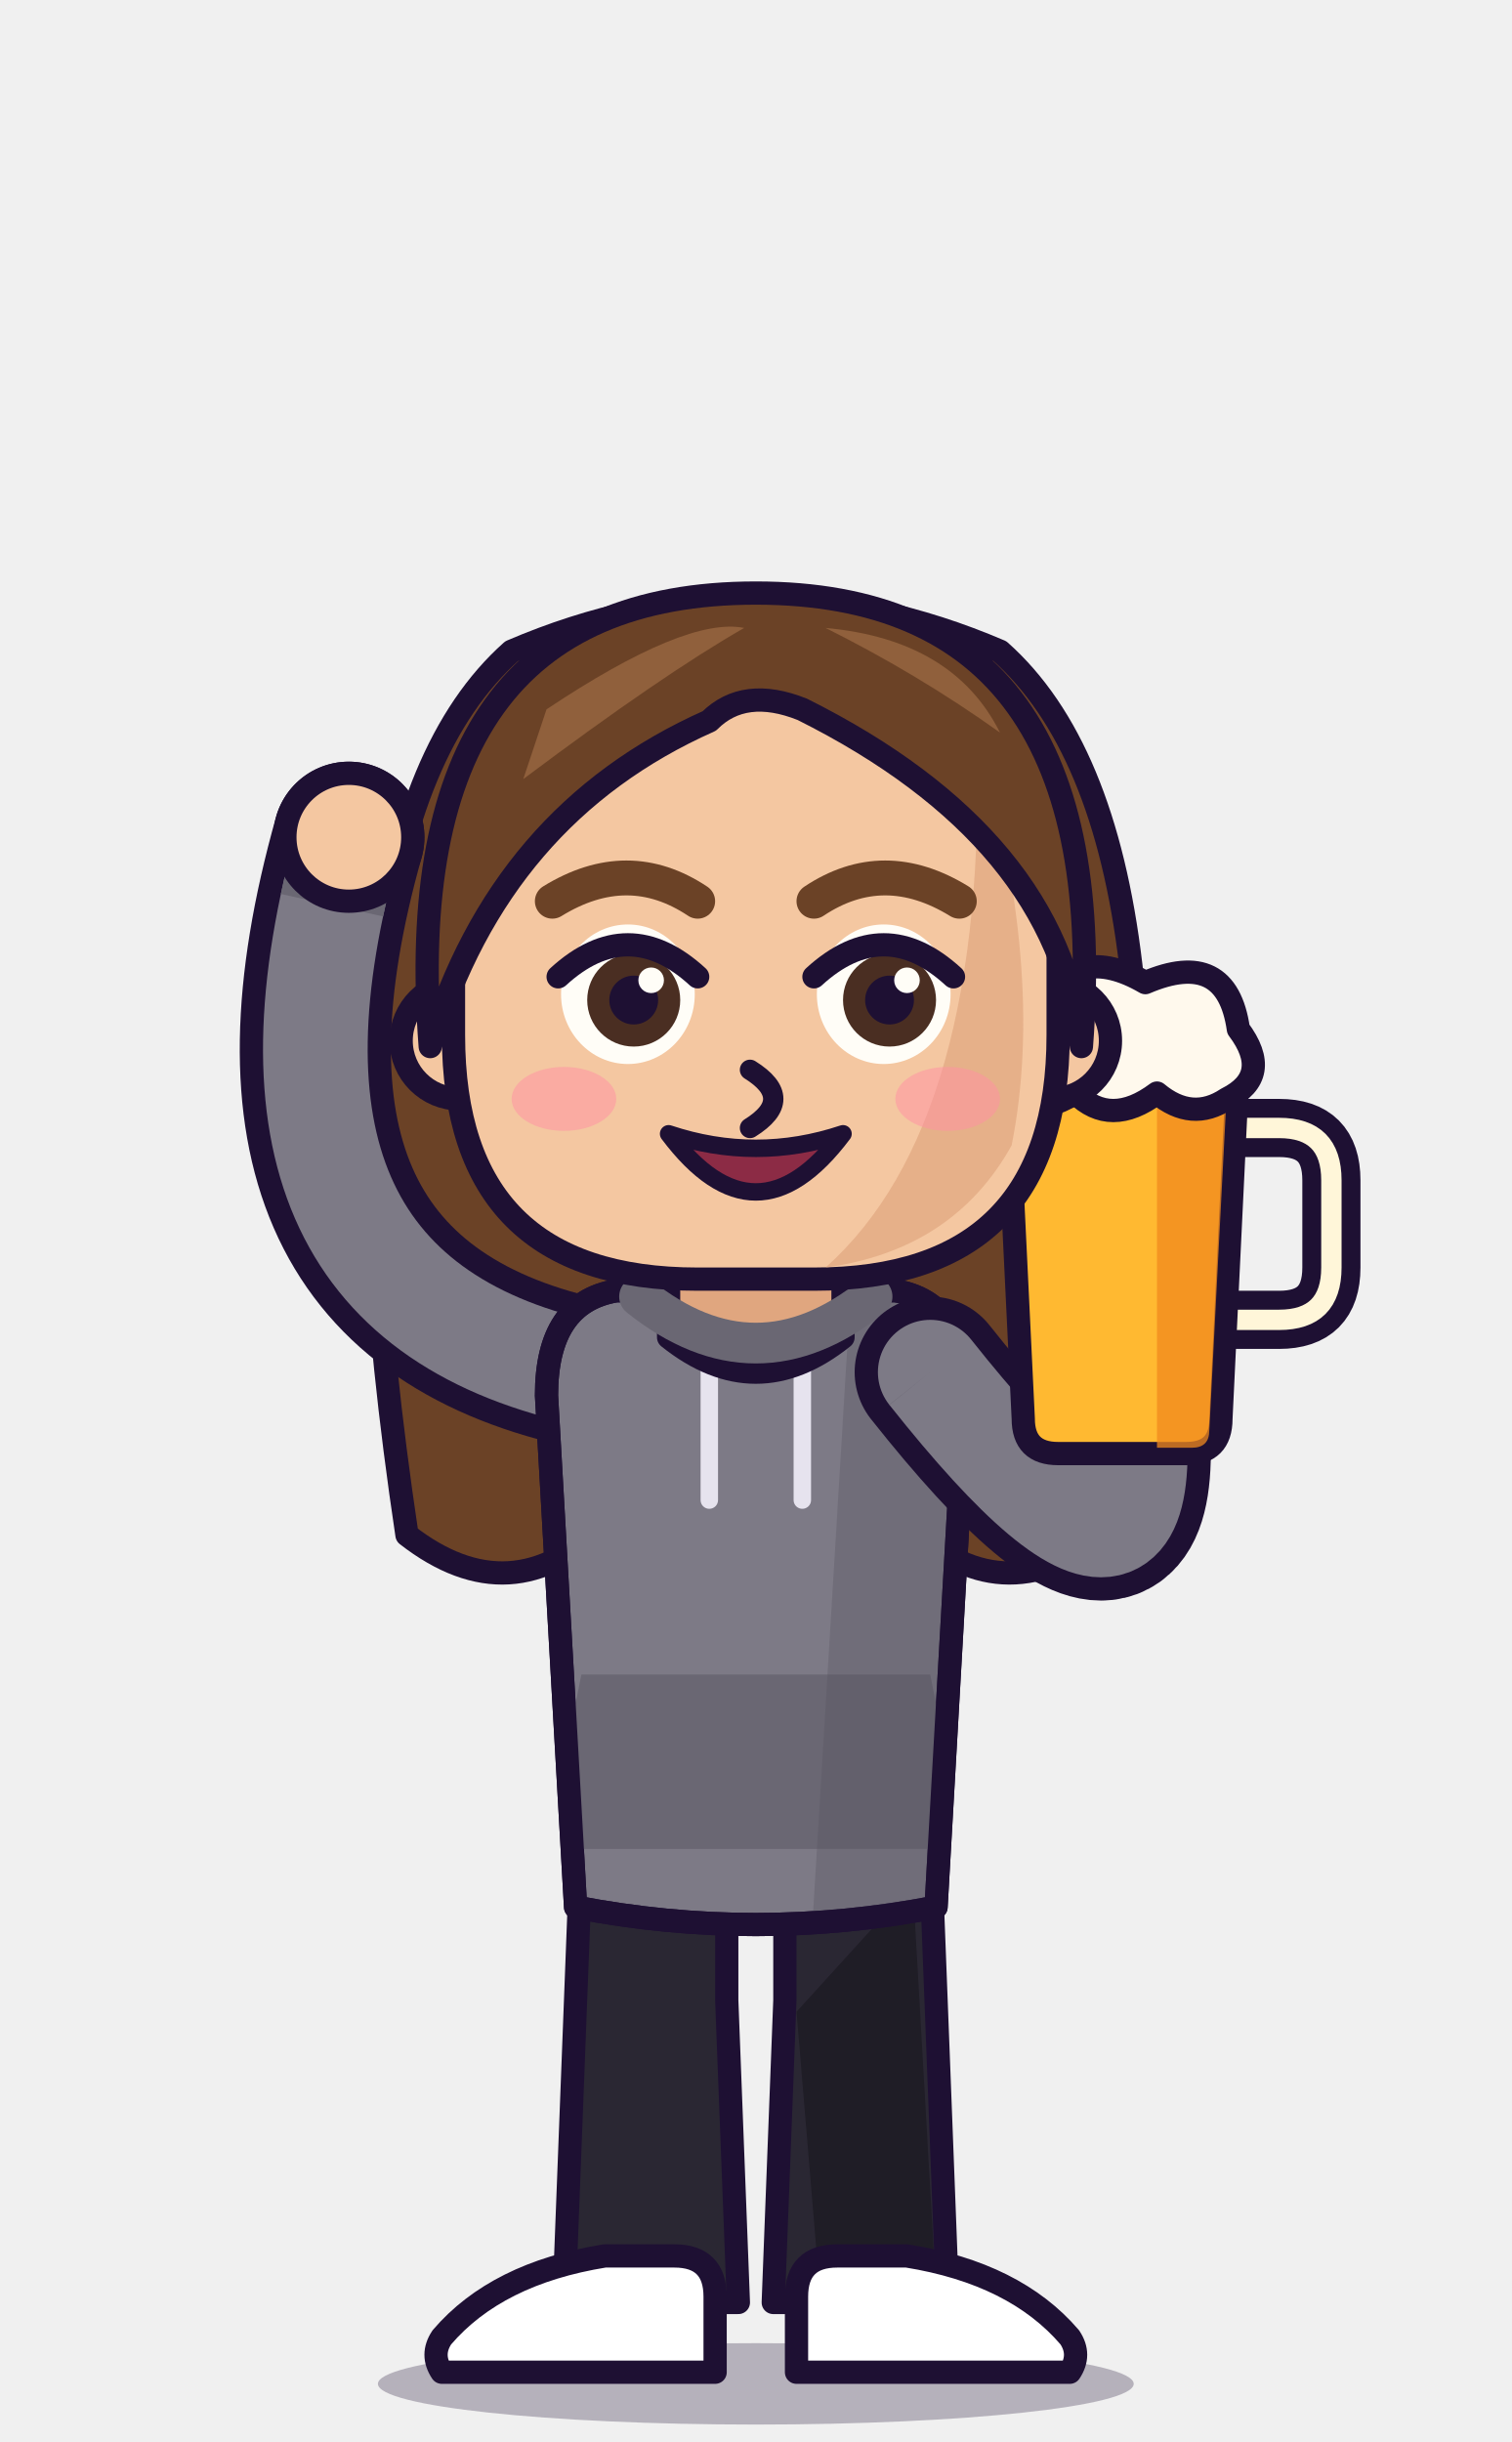
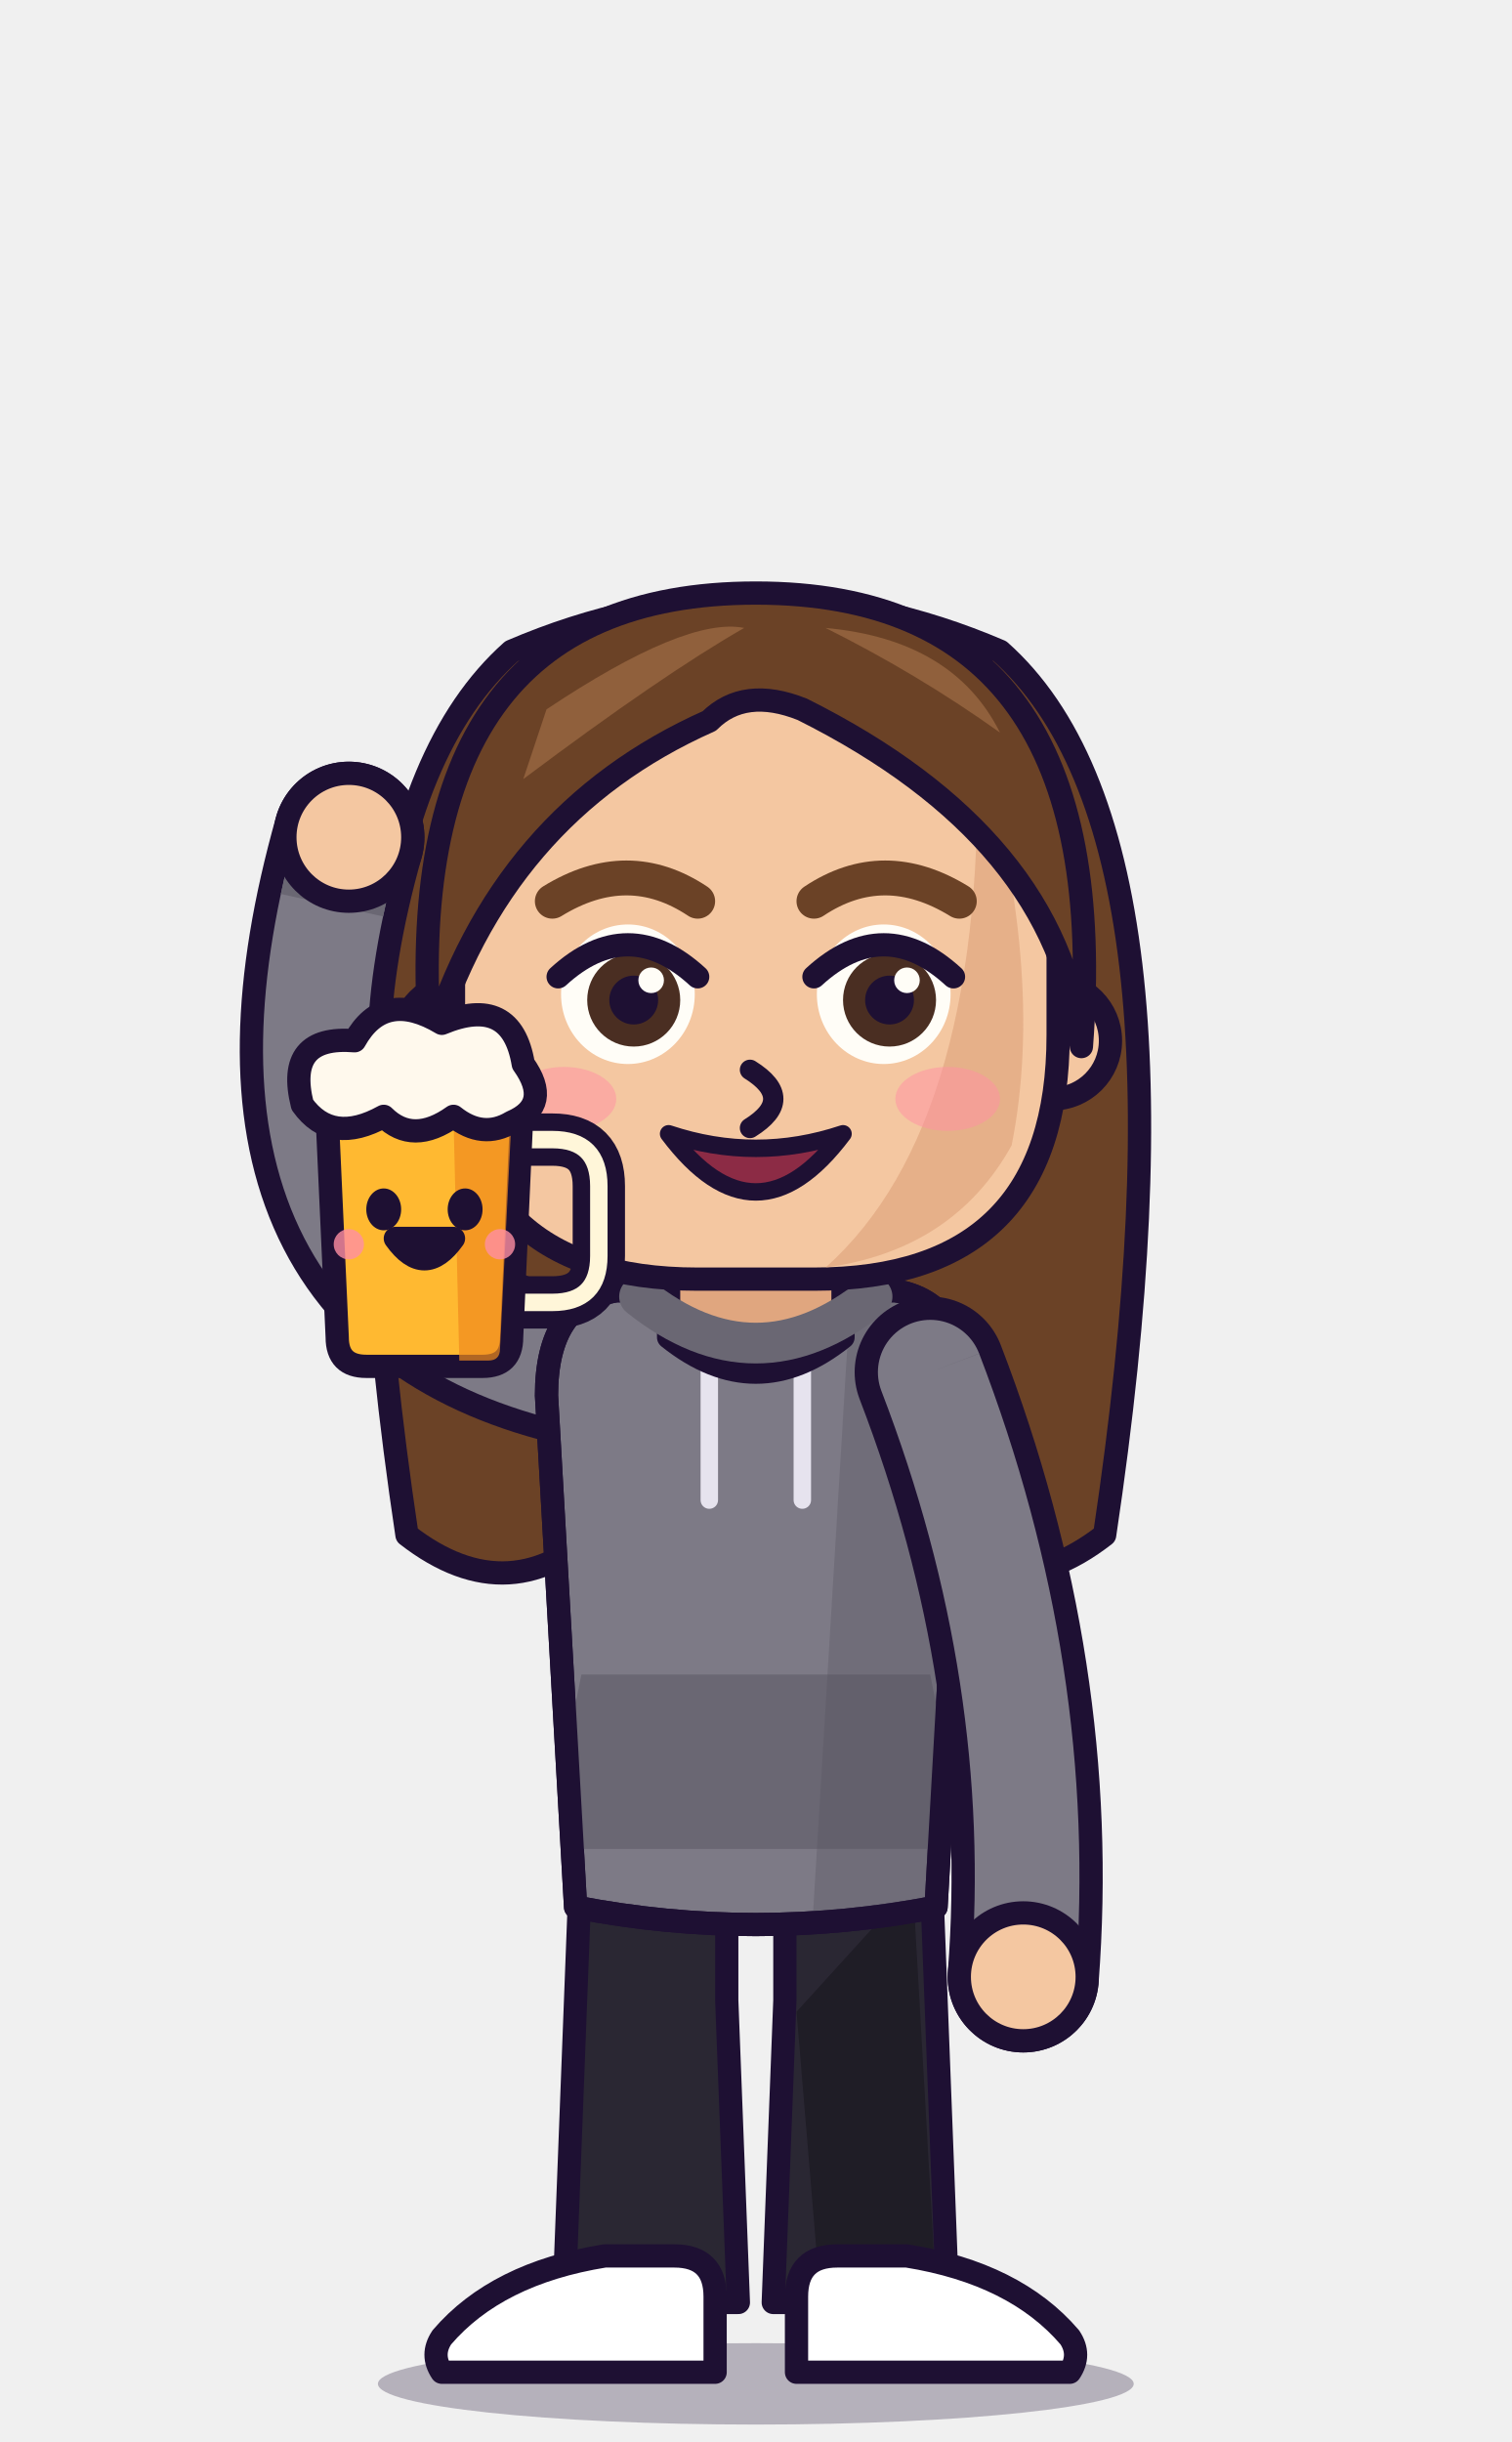
<svg xmlns="http://www.w3.org/2000/svg" viewBox="0 0 260 420" role="img" aria-label="Pili">
  <path d="M70 264Q52 144 88 112Q130 94 172 112Q208 144 190 264Q172 278 156 262H104Q88 278 70 264Z" fill="#6B4226" stroke="#1E1033" stroke-width="4" stroke-linejoin="round" stroke-linecap="round" />
  <ellipse cx="130" cy="410" rx="65" ry="7" fill="#1E1033" opacity="0.28" />
  <path d="M100 318L97 396H127L125 344L125 318Z" fill="#2A2733" stroke="#1E1033" stroke-width="4" stroke-linejoin="round" stroke-linecap="round" />
  <path d="M160 318L163 396H133L135 344L135 318Z" fill="#2A2733" stroke="#1E1033" stroke-width="4" stroke-linejoin="round" stroke-linecap="round" />
  <path d="M137 346L141 394H161L157 324Z" fill="#16141C" opacity="0.55" />
  <path d="M123 408v-13q0 -7 -7 -7h-12q-18.6 3 -28 14q-2 3 0 6z" fill="#FFFFFF" stroke="#1E1033" stroke-width="4" stroke-linejoin="round" stroke-linecap="round" />
  <path d="M137 408v-13q0 -7 7 -7h12q18.6 3 28 14q2 3 0 6z" fill="#FFFFFF" stroke="#1E1033" stroke-width="4" stroke-linejoin="round" stroke-linecap="round" />
  <path d="M100 236Q38 222 60 144" fill="none" stroke="#1E1033" stroke-width="26" stroke-linecap="round" />
  <path d="M100 236Q38 222 60 144" fill="none" stroke="#7D7A86" stroke-width="18" stroke-linecap="round" />
  <path d="M100 236Q38 222 60 144" fill="none" stroke="#6A6773" stroke-width="18" stroke-linecap="butt" stroke-dasharray="0 104 14 400" />
  <circle cx="60" cy="144" r="11" fill="#F4C7A1" stroke="#1E1033" stroke-width="4" stroke-linejoin="round" stroke-linecap="round" />
  <clipPath id="torso">
    <path d="M106 222Q94 224 94 240L99 328Q130 334 161 328L166 240Q166 224 154 222Z" />
  </clipPath>
  <path d="M106 222Q94 224 94 240L99 328Q130 334 161 328L166 240Q166 224 154 222Z" fill="#7D7A86" stroke="#1E1033" stroke-width="4" stroke-linejoin="round" stroke-linecap="round" />
  <g clip-path="url(#torso)">
    <path d="M100 288h60l6 30h-72z" fill="#6A6773" opacity="1" />
    <path d="M122 228v30M138 228v30" fill="none" stroke="#E6E3EE" stroke-width="3" stroke-linecap="round" stroke-linejoin="round" />
    <path d="M146.56 218H172V338H139.3Z" fill="#55525E" opacity="0.32" />
  </g>
  <path d="M106 222Q94 224 94 240L99 328Q130 334 161 328L166 240Q166 224 154 222Z" fill="none" stroke="#1E1033" stroke-width="4" stroke-linejoin="round" stroke-linecap="round" />
  <path d="M115 214h30v16q-15 12 -30 0z" fill="#E0A67F" stroke="#1E1033" stroke-width="4" stroke-linejoin="round" stroke-linecap="round" />
  <path d="M110 223q20 16 40 0" fill="none" stroke="#6A6773" stroke-width="7" stroke-linecap="round" />
-   <path d="M160 236Q206 294 192 224" fill="none" stroke="#1E1033" stroke-width="26" stroke-linecap="round" />
-   <path d="M160 236Q206 294 192 224" fill="none" stroke="#7D7A86" stroke-width="18" stroke-linecap="round" />
-   <path d="M160 236Q206 294 192 224" fill="none" stroke="#6A6773" stroke-width="18" stroke-linecap="butt" stroke-dasharray="0 104 14 400" />
-   <circle cx="192" cy="224" r="11" fill="#F4C7A1" stroke="#1E1033" stroke-width="4" stroke-linejoin="round" stroke-linecap="round" />
-   <path d="M211 194h9q9 0 9 9v15q0 9 -9 9h-9" fill="none" stroke="#1E1033" stroke-width="10" />
-   <path d="M211 194h9q9 0 9 9v15q0 9 -9 9h-9" fill="none" stroke="#FFF6D9" stroke-width="3.5" />
-   <path d="M173 182h40l-3 62q0 6 -6 6h-22q-6 0 -6 -6z" fill="#FFB931" stroke="#1E1033" stroke-width="4" stroke-linejoin="round" stroke-linecap="round" />
-   <path d="M199 188h12l-3 58q0 3 -3 3h-6z" fill="#F08A1D" opacity="0.75" />
-   <path d="M169 186q-4 -14 10 -13q6 -11 18 -4q14 -6 16 8q6 8 -2 12q-6 4 -12 -1q-8 6 -14 0q-10 6 -16 -2z" fill="#FFF9ED" stroke="#1E1033" stroke-width="4" stroke-linejoin="round" stroke-linecap="round" />
+   <path d="M160 236Q180 288 176 340" fill="none" stroke="#1E1033" stroke-width="26" stroke-linecap="round" />
+   <path d="M160 236Q180 288 176 340" fill="none" stroke="#7D7A86" stroke-width="18" stroke-linecap="round" />
+   <path d="M160 236Q180 288 176 340" fill="none" stroke="#6A6773" stroke-width="18" stroke-linecap="butt" stroke-dasharray="0 104 14 400" />
+   <circle cx="176" cy="340" r="11" fill="#F4C7A1" stroke="#1E1033" stroke-width="4" stroke-linejoin="round" stroke-linecap="round" />
  <circle cx="79" cy="179" r="10" fill="#F4C7A1" stroke="#1E1033" stroke-width="4" stroke-linejoin="round" stroke-linecap="round" />
  <circle cx="181" cy="179" r="10" fill="#F4C7A1" stroke="#1E1033" stroke-width="4" stroke-linejoin="round" stroke-linecap="round" />
  <path d="M120 114h20q42 0 42 42v22q0 42 -42 42h-20q-42 0 -42 -42v-22q0 -42 42 -42z" fill="#F4C7A1" stroke="#1E1033" stroke-width="4" stroke-linejoin="round" stroke-linecap="round" />
  <path d="M168 126Q180 167 174 197Q164 215 142 218Q170 193 168 126Z" fill="#E0A67F" opacity="0.7" />
  <ellipse cx="97" cy="189" rx="9" ry="5.5" fill="#FF8FA3" opacity="0.5" />
  <ellipse cx="163" cy="189" rx="9" ry="5.5" fill="#FF8FA3" opacity="0.5" />
  <ellipse cx="108" cy="171" rx="11.5" ry="12" fill="#FFFDF7" />
  <circle cx="109" cy="172" r="8" fill="#4A2E22" />
  <circle cx="109" cy="172" r="4.2" fill="#1E1033" />
  <circle cx="112" cy="168.6" r="2.2" fill="#FFFDF7" />
  <path d="M96 168Q108 157 120 168" fill="none" stroke="#1E1033" stroke-width="4" stroke-linecap="round" stroke-linejoin="round" />
  <ellipse cx="152" cy="171" rx="11.5" ry="12" fill="#FFFDF7" />
  <circle cx="153" cy="172" r="8" fill="#4A2E22" />
  <circle cx="153" cy="172" r="4.2" fill="#1E1033" />
  <circle cx="156" cy="168.6" r="2.2" fill="#FFFDF7" />
  <path d="M140 168Q152 157 164 168" fill="none" stroke="#1E1033" stroke-width="4" stroke-linecap="round" stroke-linejoin="round" />
  <path d="M120 155Q108 147 95 155" fill="none" stroke="#6B4226" stroke-width="6" stroke-linecap="round" stroke-linejoin="round" />
  <path d="M140 155Q152 147 165 155" fill="none" stroke="#6B4226" stroke-width="6" stroke-linecap="round" stroke-linejoin="round" />
  <path d="M129 184q8 5 0 10" fill="none" stroke="#1E1033" stroke-width="3.5" stroke-linecap="round" stroke-linejoin="round" />
  <path d="M115 195q15 20 30 0q-15 5 -30 0z" fill="#8C2B45" stroke="#1E1033" stroke-width="3" stroke-linejoin="round" stroke-linecap="round" />
  <path d="M74 180Q68 102 130 102Q192 102 186 180Q182 144 138 122Q128 118 122 124Q86 140 74 180Z" fill="#6B4226" stroke="#1E1033" stroke-width="4" stroke-linejoin="round" stroke-linecap="round" />
  <path d="M94 122Q118 106 128 108Q114 116 90 134Z" fill="#96653F" opacity="0.85" />
  <path d="M142 108Q164 110 172 126Q158 116 142 108Z" fill="#96653F" opacity="0.85" />
+   <g>
+     <animateTransform attributeName="transform" type="translate" values="0 0;0 -4;0 0" dur="2s" repeatCount="indefinite" calcMode="spline" keySplines="0.45 0 0.55 1;0.45 0 0.55 1" />
+     <g>
+       <animateTransform attributeName="transform" type="rotate" values="-6 72 232;6 72 232;-6 72 232" dur="2.6s" repeatCount="indefinite" calcMode="spline" keySplines="0.45 0 0.55 1;0.45 0 0.55 1" />
+       <path d="M88 196h7q8 0 8 8v12q0 8 -8 8h-7" fill="none" stroke="#1E1033" stroke-width="9" />
+       <path d="M88 196h7q8 0 8 8v12q0 8 -8 8h-7" fill="none" stroke="#FFF6D9" stroke-width="3" />
+       <path d="M56 186h34l-2 44q0 5 -5 5h-20q-5 0 -5 -5z" fill="#FFB931" stroke="#1E1033" stroke-width="4" stroke-linejoin="round" stroke-linecap="round" />
+       <path d="M78 192h10l-2 40q0 2 -2 2h-5z" fill="#F08A1D" opacity="0.7" />
+       <circle cx="64" r="2.2" fill="#FFF6D9" opacity="0">
+         <animate attributeName="cy" values="226;196" dur="1.8s" begin="0s" repeatCount="indefinite" />
+         <animate attributeName="opacity" values="0;0.9;0" dur="1.8s" begin="0s" repeatCount="indefinite" />
+       </circle>
+       <circle cx="71" r="2.2" fill="#FFF6D9" opacity="0">
+         <animate attributeName="cy" values="226;196" dur="1.8s" begin="0.7s" repeatCount="indefinite" />
+         <animate attributeName="opacity" values="0;0.9;0" dur="1.8s" begin="0.7s" repeatCount="indefinite" />
+       </circle>
+       <circle cx="67" r="2.2" fill="#FFF6D9" opacity="0">
+         <animate attributeName="cy" values="226;196" dur="1.8s" begin="1.3s" repeatCount="indefinite" />
+         <animate attributeName="opacity" values="0;0.9;0" dur="1.8s" begin="1.3s" repeatCount="indefinite" />
+       </circle>
+       <path d="M52 190q-3 -12 9 -11q5 -9 15 -3q12 -5 14 7q5 7 -2 10q-5 3 -10 -1q-7 5 -12 0q-9 5 -14 -2z" fill="#FFF9ED" stroke="#1E1033" stroke-width="4" stroke-linejoin="round" stroke-linecap="round" />
+       <ellipse cx="66" cy="208" rx="3" ry="3.6" fill="#1E1033">
+         <animate attributeName="ry" values="3.6;3.6;0.5;3.6" keyTimes="0;0.9;0.95;1" dur="3.2s" repeatCount="indefinite" />
+       </ellipse>
+       <ellipse cx="80" cy="208" rx="3" ry="3.6" fill="#1E1033">
+         <animate attributeName="ry" values="3.6;3.6;0.5;3.6" keyTimes="0;0.9;0.95;1" dur="3.2s" repeatCount="indefinite" />
+       </ellipse>
+       <circle cx="60" cy="214" r="2.6" fill="#FF8FA3" opacity="0.8" />
+       <circle cx="86" cy="214" r="2.6" fill="#FF8FA3" opacity="0.8" />
+       <path d="M68 213q5 7 10 0z" fill="#E0524A" stroke="#1E1033" stroke-width="4" stroke-linejoin="round" stroke-linecap="round" />
+     </g>
+   </g>
</svg>
